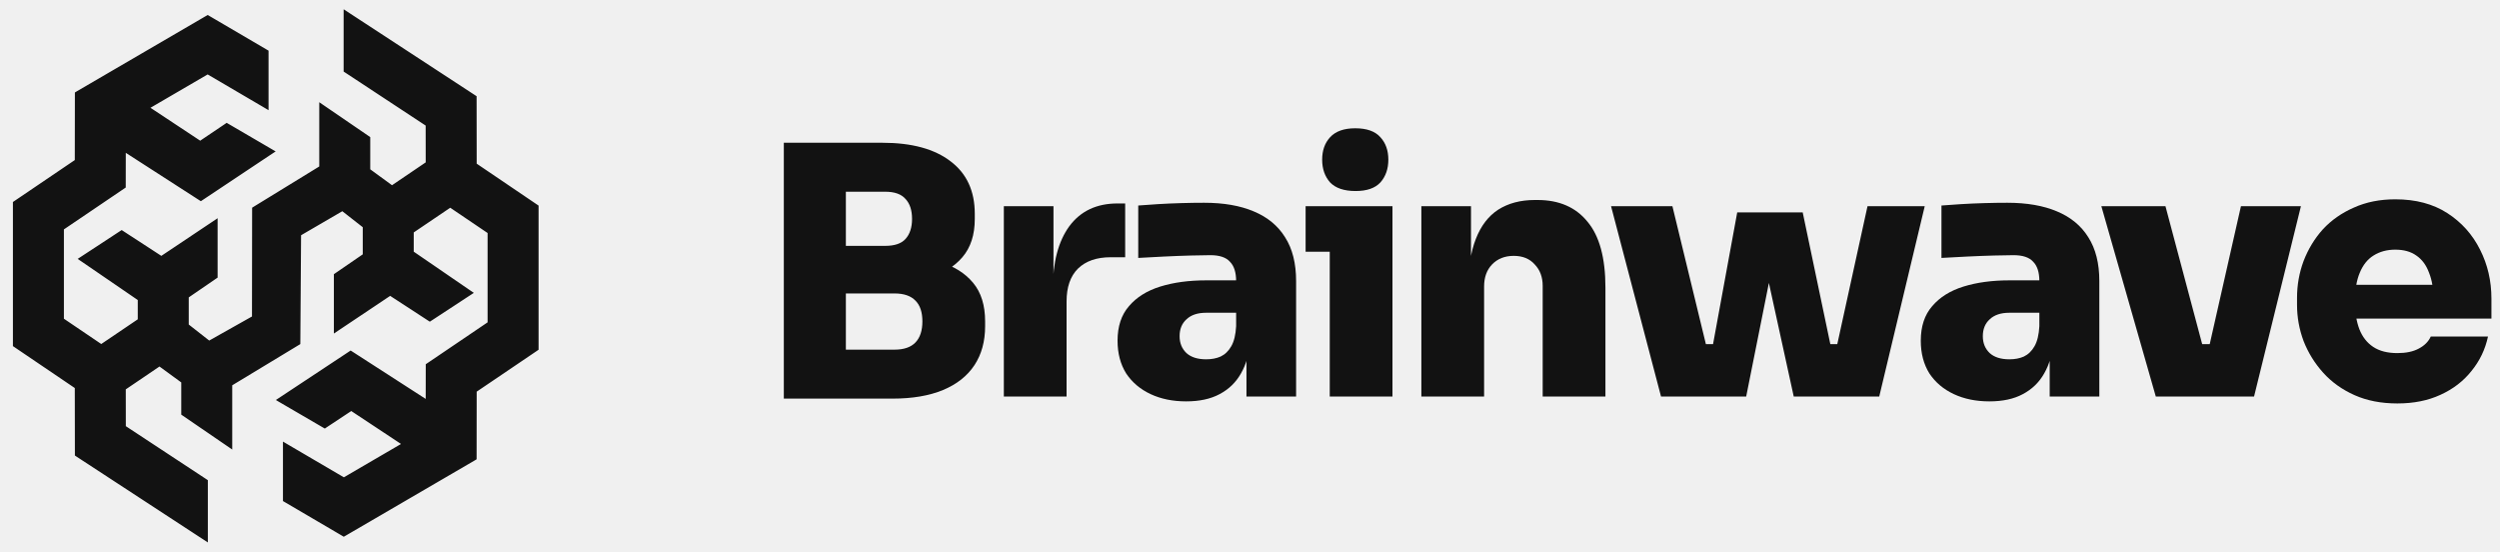
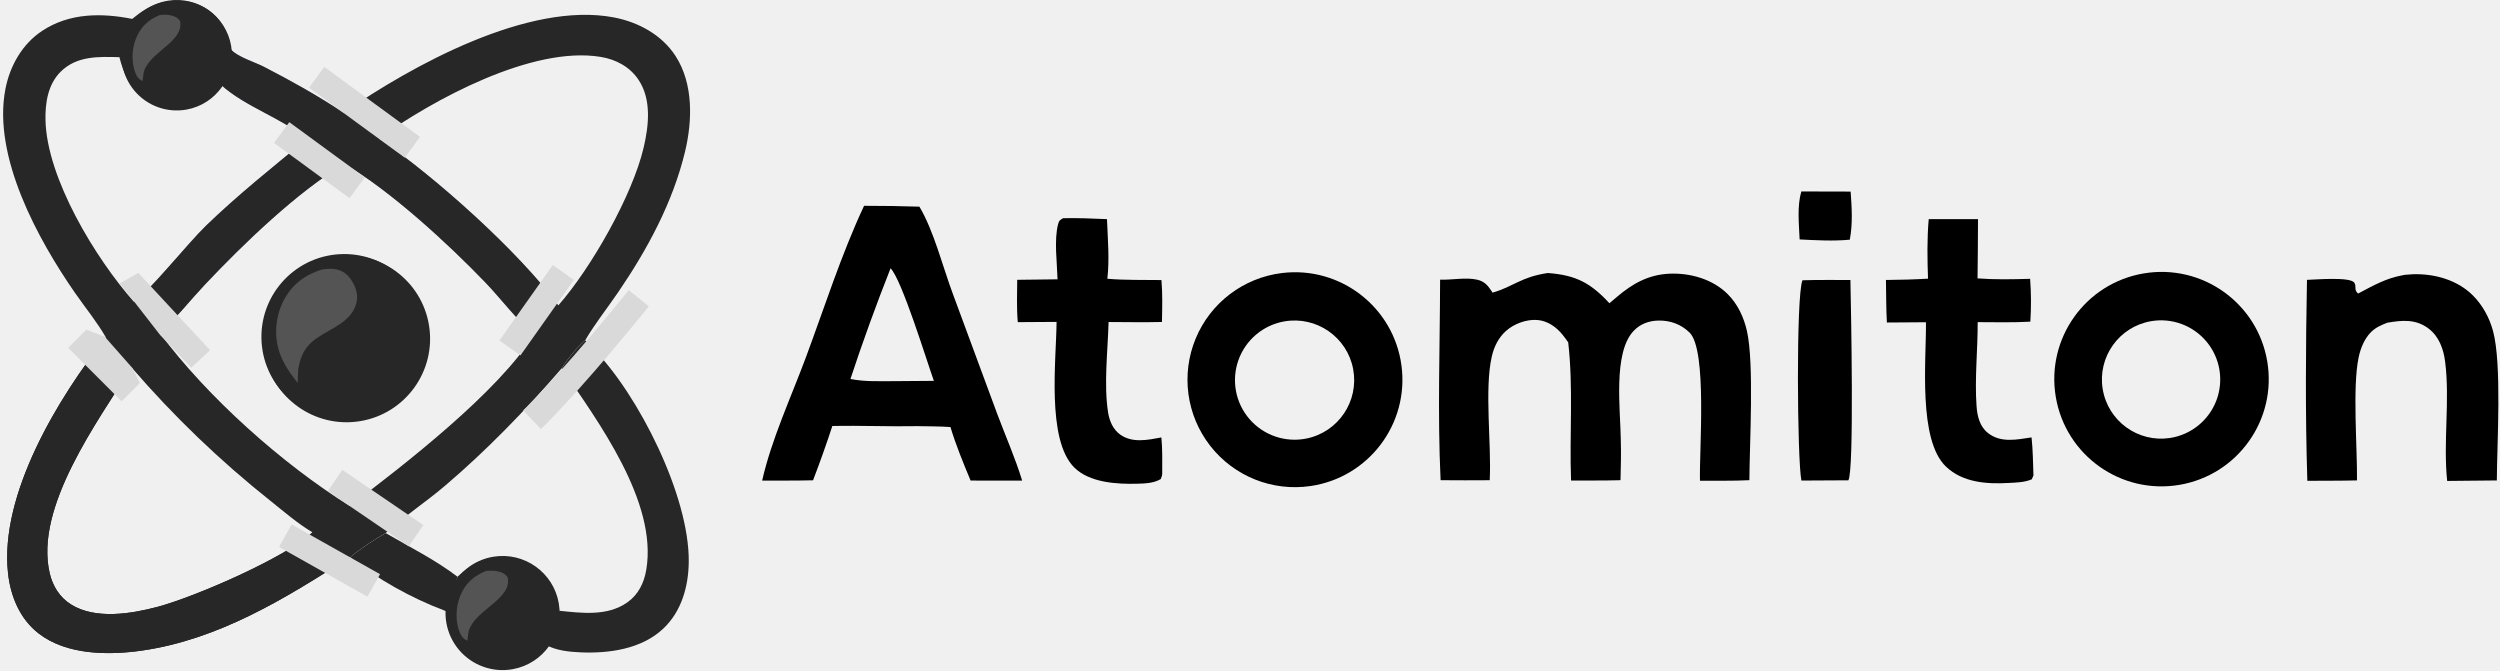
- <svg xmlns="http://www.w3.org/2000/svg" width="145" height="32" viewBox="0 0 145 32" fill="none">
-   <g clip-path="url(#clip0_680_19454)">
-     <path d="M15.457 6.171L15.27 6.061L12.049 4.172L8.494 6.244L11.617 8.31L13.093 7.316L13.157 7.272L13.226 7.312L15.584 8.688L15.757 8.789L15.59 8.899L11.722 11.475L11.653 11.52L11.584 11.476L7.174 8.635L7.171 10.743V10.81L7.116 10.847L3.583 13.239V18.552L5.875 20.104L8.119 18.586V17.336L4.887 15.123L4.732 15.018L4.889 14.915L6.992 13.537L7.061 13.493L7.129 13.537L9.362 14.99L12.308 13.021L12.502 12.891V16.035L12.447 16.072L10.827 17.183V18.883L12.128 19.902L14.746 18.429L14.754 12.185V12.116L14.813 12.079L18.65 9.725V6.166L18.846 6.3L21.304 7.981L21.358 8.019V9.884L22.743 10.896L24.826 9.484L24.823 7.216L20.12 4.12L20.064 4.084V0.769L20.258 0.896L27.473 5.611L27.529 5.648V5.716L27.534 9.559L31.07 11.954L31.125 11.991V20.219L31.07 20.257L27.534 22.65L27.529 26.496V26.568L27.468 26.605L20.011 30.95L19.947 30.986L19.885 30.949L16.605 29.026L16.543 28.99V25.831L16.73 25.941L19.951 27.829L23.505 25.757L20.381 23.69L18.906 24.666L18.842 24.709L18.774 24.67L16.416 23.296L16.242 23.194L16.41 23.083L20.279 20.525L20.347 20.48L20.416 20.524L24.825 23.366L24.829 21.259V21.192L24.884 21.155L28.417 18.762V13.449L26.124 11.898L23.881 13.415V14.663L27.113 16.879L27.268 16.984L27.111 17.087L25.008 18.465L24.939 18.509L24.871 18.465L22.637 17.011L19.692 18.981L19.498 19.111V15.967L19.553 15.93L21.173 14.818V13.117L19.872 12.1L17.345 13.572L17.302 19.816L17.301 19.887L17.241 19.923L13.35 22.277V25.836L13.154 25.702L10.696 24.02L10.642 23.983V22.117L9.256 21.105L7.173 22.517L7.176 24.785L11.88 27.881L11.935 27.918V31.231L11.742 31.105L4.527 26.391L4.471 26.354V26.286L4.465 22.44L0.93 20.046L0.875 20.009V11.782L0.93 11.745L4.465 9.35L4.471 5.506V5.434L4.532 5.397L11.989 1.05L12.053 1.014L12.115 1.051L15.396 2.974L15.457 3.01V6.171Z" fill="#121212" stroke="#121212" stroke-width="0.25" />
-   </g>
-   <path d="M139.101 23.4C138.168 23.4 137.341 23.24 136.621 22.92C135.901 22.6 135.295 22.167 134.801 21.62C134.308 21.073 133.928 20.46 133.661 19.78C133.408 19.1 133.281 18.4 133.281 17.68V17.28C133.281 16.533 133.408 15.82 133.661 15.14C133.928 14.447 134.301 13.833 134.781 13.3C135.275 12.767 135.875 12.347 136.581 12.04C137.288 11.72 138.088 11.56 138.981 11.56C140.168 11.56 141.175 11.827 142.001 12.36C142.828 12.893 143.461 13.6 143.901 14.48C144.341 15.347 144.561 16.293 144.561 17.32V18.48H134.801V16.52H142.461L141.201 17.4C141.201 16.773 141.115 16.247 140.941 15.82C140.781 15.38 140.535 15.047 140.201 14.82C139.881 14.593 139.475 14.48 138.981 14.48C138.501 14.48 138.081 14.593 137.721 14.82C137.375 15.033 137.108 15.367 136.921 15.82C136.735 16.26 136.641 16.82 136.641 17.5C136.641 18.113 136.728 18.647 136.901 19.1C137.075 19.54 137.341 19.88 137.701 20.12C138.061 20.36 138.528 20.48 139.101 20.48C139.608 20.48 140.021 20.393 140.341 20.22C140.675 20.047 140.908 19.813 141.041 19.52H144.361C144.201 20.267 143.881 20.933 143.401 21.52C142.935 22.107 142.335 22.567 141.601 22.9C140.881 23.233 140.048 23.4 139.101 23.4Z" fill="#121212" />
-   <path d="M125.087 23L121.927 11.96H125.647L128.587 23H125.087ZM126.247 23V19.96H129.787V23H126.247ZM127.527 23L130.027 11.96H133.507L130.787 23H127.527Z" fill="#121212" />
-   <path d="M118.93 23V19.76H118.33V16.3C118.33 15.793 118.21 15.42 117.97 15.18C117.743 14.926 117.363 14.8 116.83 14.8C116.576 14.8 116.203 14.806 115.71 14.82C115.216 14.833 114.696 14.853 114.15 14.88C113.603 14.906 113.103 14.933 112.65 14.96V11.92C112.97 11.893 113.35 11.866 113.79 11.84C114.23 11.813 114.683 11.793 115.15 11.78C115.63 11.766 116.07 11.76 116.47 11.76C117.603 11.76 118.563 11.926 119.35 12.26C120.15 12.593 120.756 13.093 121.17 13.76C121.596 14.426 121.81 15.273 121.81 16.3V23H118.93ZM115.43 23.28C114.656 23.28 113.97 23.14 113.37 22.86C112.77 22.58 112.296 22.18 111.95 21.66C111.616 21.126 111.45 20.493 111.45 19.76C111.45 18.933 111.67 18.266 112.11 17.76C112.55 17.24 113.156 16.86 113.93 16.62C114.703 16.38 115.59 16.26 116.59 16.26H118.73V18.14H116.59C116.096 18.14 115.716 18.266 115.45 18.52C115.183 18.76 115.05 19.086 115.05 19.5C115.05 19.9 115.183 20.226 115.45 20.48C115.716 20.72 116.096 20.84 116.59 20.84C116.91 20.84 117.19 20.786 117.43 20.68C117.683 20.56 117.89 20.36 118.05 20.08C118.21 19.8 118.303 19.413 118.33 18.92L119.17 19.72C119.103 20.48 118.916 21.126 118.61 21.66C118.316 22.18 117.903 22.58 117.37 22.86C116.85 23.14 116.203 23.28 115.43 23.28Z" fill="#121212" />
-   <path d="M98.839 23L100.799 12.32H104.599L106.839 23H104.079L101.759 12.4H103.439L101.319 23H98.839ZM98.159 23L98.139 19.96H100.339L100.359 23H98.159ZM96.379 23L93.479 11.96H97.039L99.719 23H96.379ZM105.059 23L105.079 19.96H107.279L107.259 23H105.059ZM105.939 23L108.359 11.96H111.679L109.039 23H105.939Z" fill="#121212" />
-   <path d="M82.472 23V11.96H85.352V16.7H85.192C85.192 15.553 85.339 14.607 85.632 13.86C85.926 13.1 86.359 12.533 86.932 12.16C87.519 11.787 88.226 11.6 89.052 11.6H89.212C90.466 11.6 91.432 12.02 92.112 12.86C92.806 13.687 93.152 14.96 93.152 16.68V23H89.512V16.58C89.512 16.073 89.359 15.66 89.052 15.34C88.759 15.007 88.352 14.84 87.832 14.84C87.312 14.84 86.892 15.007 86.572 15.34C86.266 15.66 86.112 16.087 86.112 16.62V23H82.472Z" fill="#121212" />
-   <path d="M77.156 23V11.96H80.796V23H77.156ZM75.756 14.6V11.96H80.796V14.6H75.756ZM78.656 11.08C77.99 11.08 77.496 10.913 77.176 10.58C76.87 10.233 76.716 9.793 76.716 9.26C76.716 8.727 76.87 8.293 77.176 7.96C77.496 7.613 77.983 7.44 78.636 7.44C79.303 7.44 79.79 7.613 80.096 7.96C80.403 8.293 80.556 8.727 80.556 9.26C80.556 9.793 80.403 10.233 80.096 10.58C79.79 10.913 79.31 11.08 78.656 11.08Z" fill="#121212" />
-   <path d="M72.324 23V19.76H71.724V16.3C71.724 15.793 71.604 15.42 71.364 15.18C71.138 14.926 70.758 14.8 70.224 14.8C69.971 14.8 69.598 14.806 69.104 14.82C68.611 14.833 68.091 14.853 67.544 14.88C66.998 14.906 66.498 14.933 66.044 14.96V11.92C66.364 11.893 66.744 11.866 67.184 11.84C67.624 11.813 68.078 11.793 68.544 11.78C69.024 11.766 69.464 11.76 69.864 11.76C70.998 11.76 71.958 11.926 72.744 12.26C73.544 12.593 74.151 13.093 74.564 13.76C74.991 14.426 75.204 15.273 75.204 16.3V23H72.324ZM68.824 23.28C68.051 23.28 67.364 23.14 66.764 22.86C66.164 22.58 65.691 22.18 65.344 21.66C65.011 21.126 64.844 20.493 64.844 19.76C64.844 18.933 65.064 18.266 65.504 17.76C65.944 17.24 66.551 16.86 67.324 16.62C68.098 16.38 68.984 16.26 69.984 16.26H72.124V18.14H69.984C69.491 18.14 69.111 18.266 68.844 18.52C68.578 18.76 68.444 19.086 68.444 19.5C68.444 19.9 68.578 20.226 68.844 20.48C69.111 20.72 69.491 20.84 69.984 20.84C70.304 20.84 70.584 20.786 70.824 20.68C71.078 20.56 71.284 20.36 71.444 20.08C71.604 19.8 71.698 19.413 71.724 18.92L72.564 19.72C72.498 20.48 72.311 21.126 72.004 21.66C71.711 22.18 71.298 22.58 70.764 22.86C70.244 23.14 69.598 23.28 68.824 23.28Z" fill="#121212" />
-   <path d="M58.246 23V11.96H61.126V16.76H61.086C61.086 15.213 61.406 14 62.046 13.12C62.699 12.24 63.632 11.8 64.846 11.8H65.286V14.92H64.446C63.632 14.92 62.999 15.14 62.546 15.58C62.106 16.02 61.886 16.653 61.886 17.48V23H58.246Z" fill="#121212" />
-   <path d="M48.68 23.12V20.28H51.9C52.447 20.28 52.853 20.14 53.12 19.86C53.387 19.58 53.52 19.173 53.52 18.64C53.52 18.107 53.387 17.706 53.12 17.44C52.853 17.16 52.447 17.02 51.9 17.02H48.68V14.82H51.78C52.807 14.82 53.727 14.947 54.54 15.2C55.353 15.44 55.993 15.84 56.46 16.4C56.927 16.96 57.16 17.706 57.16 18.64V18.92C57.16 19.8 56.953 20.553 56.54 21.18C56.127 21.806 55.52 22.287 54.72 22.62C53.92 22.953 52.94 23.12 51.78 23.12H48.68ZM45.48 23.12V8.28H49.08V23.12H45.48ZM48.68 16.46V14.26H51.36C51.907 14.26 52.3 14.127 52.54 13.86C52.793 13.58 52.92 13.193 52.92 12.7C52.92 12.193 52.793 11.806 52.54 11.54C52.3 11.26 51.907 11.12 51.36 11.12H48.68V8.28H51.2C52.907 8.28 54.227 8.64 55.16 9.36C56.093 10.066 56.56 11.08 56.56 12.4V12.7C56.56 13.62 56.32 14.36 55.84 14.92C55.373 15.466 54.733 15.86 53.92 16.1C53.12 16.34 52.213 16.46 51.2 16.46H48.68Z" fill="#121212" />
-   <defs>
-     <clipPath id="clip0_680_19454">
-       <rect width="32" height="32" fill="white" />
-     </clipPath>
-   </defs>
+ <svg xmlns="http://www.w3.org/2000/svg" width="679" height="182" viewBox="0 0 679 182" fill="none">
+   <path d="M62.782 13.5C64.582 15.485 69.16 16.849 71.678 18.146C79.11 21.973 86.346 26.005 93.305 30.643C96.103 33.02 99.428 36.291 102.897 37.607C117.901 47.73 141.081 68.519 151.63 82.951C150.026 86.005 147.55 88.475 145.065 90.82C140.257 86.846 136.171 81.236 131.813 76.702C121.75 66.23 105.916 51.657 93.521 44.485C80.701 52.142 66.041 66.288 55.757 77.192C51.62 81.576 47.814 86.406 43.488 90.585C40.681 88.356 38.451 84.91 36.389 81.99C40.387 79.403 50.935 66.157 55.967 61.293C64.649 52.899 74.066 45.413 83.366 37.739C76.303 31.897 66.668 29.072 59.96 22.985C61.234 19.787 62.187 16.888 62.782 13.5Z" fill="#7C8A9F" />
+   <path d="M420.38 74.15C427.975 74.712 431.99 76.81 437.12 82.363C437.81 81.768 438.505 81.178 439.205 80.594C443.415 77.006 447.785 74.58 453.43 74.336C459.1 74.091 465.195 75.826 469.26 79.9C471.98 82.621 473.63 86.187 474.47 89.906C476.455 98.746 475.185 120.421 475.13 130.416C470.68 130.646 466.175 130.536 461.715 130.561C461.475 122.606 463.75 95.106 458.885 90.326C456.6 88.076 453.655 87.009 450.465 87.065C447.81 87.112 445.415 88.002 443.6 89.976C438.08 95.971 440.115 111.396 440.205 119.356C440.32 123.046 440.225 126.731 440.13 130.421C435.66 130.546 431.17 130.491 426.7 130.516C426.235 118.046 427.355 105.391 425.925 92.986C425.43 92.276 424.93 91.576 424.385 90.906C422.67 88.796 420.325 87.132 417.545 86.91C414.615 86.677 411.28 87.908 409.085 89.831C407.015 91.651 405.79 94.141 405.175 96.801C403.13 105.686 405.11 120.611 404.61 130.426C400.165 130.461 395.72 130.461 391.27 130.421C390.405 112.376 391.1 94.031 391.13 75.958C394.295 76.072 398.14 75.266 401.17 75.959C403.13 76.408 404.035 77.436 405.095 79.038C405.19 79.186 405.285 79.335 405.38 79.484C411.165 77.806 413.025 75.241 420.38 74.15Z" fill="black" />
+   <path d="M234.682 55.897C239.693 55.892 244.704 55.969 249.712 56.128C253.657 62.735 256.075 72.585 258.863 80.001L270.868 112.476C273.118 118.481 275.743 124.401 277.618 130.531L263.616 130.521C261.626 125.751 259.638 120.931 258.141 115.986C255.193 115.776 252.202 115.801 249.245 115.741C241.524 115.896 233.796 115.531 226.064 115.701C224.441 120.661 222.694 125.576 220.824 130.446C216.221 130.561 211.604 130.511 207 130.531C209.53 119.356 214.828 107.936 218.829 97.191C223.933 83.481 228.482 69.122 234.682 55.897ZM230.981 102.931C234.825 103.711 238.889 103.511 242.801 103.521L253.64 103.441C251.74 98.141 244.916 75.862 241.875 72.874C238.01 82.666 234.271 92.921 230.981 102.931Z" fill="black" />
+   <path d="M348.19 74.155C364.045 72.228 378.505 83.407 380.635 99.24C382.765 115.07 371.775 129.675 355.97 132.005C345.565 133.54 335.14 129.36 328.679 121.065C322.217 112.765 320.719 101.635 324.758 91.92C328.797 82.211 337.748 75.424 348.19 74.155ZM354.835 119.105C363.51 117.34 369.16 108.935 367.515 100.235C365.87 91.535 357.545 85.769 348.82 87.292C343.072 88.295 338.308 92.32 336.354 97.82C334.399 103.32 335.557 109.445 339.383 113.85C343.21 118.26 349.115 120.265 354.835 119.105Z" fill="black" />
+   <path d="M582.23 74.259C598.08 71.588 613.1 82.267 615.78 98.117C618.465 113.966 607.795 128.991 591.945 131.686C576.08 134.381 561.04 123.696 558.355 107.831C555.67 91.966 566.365 76.933 582.23 74.259ZM589.36 118.956C595.075 118.086 599.88 114.216 601.95 108.816C604.02 103.421 603.03 97.326 599.355 92.862C595.68 88.397 589.895 86.251 584.2 87.24C575.52 88.746 569.675 96.957 571.09 105.652C572.505 114.342 580.65 120.276 589.36 118.956Z" fill="black" />
+   <path d="M653.24 74.635C653.96 74.559 654.68 74.507 655.405 74.482C661.305 74.316 667.48 76.043 671.705 80.311C674.305 82.938 676.125 86.3 677.095 89.857C679.555 98.892 678.185 120.372 678.14 130.487L664.65 130.622C663.54 119.917 665.43 108.862 664.105 98.282C663.675 94.822 662.45 91.382 659.57 89.212C656.1 86.599 652.4 86.967 648.4 87.649C646.765 88.282 645.255 88.922 643.99 90.172C642.165 91.987 641.12 94.597 640.6 97.082C638.9 105.232 640.25 121.442 640.16 130.477C635.67 130.592 631.165 130.552 626.675 130.587C626.1 112.472 626.24 94.137 626.575 76.01C628.795 75.958 638.37 75.106 639.44 76.8C640.1 77.844 639.25 78.781 640.475 79.727C644.5 77.59 647.99 75.596 652.505 74.765L653.24 74.635Z" fill="black" />
+   <path d="M288.73 59.262C292.716 59.181 296.675 59.341 300.657 59.516C300.864 64.853 301.37 70.401 300.757 75.709C305.605 76.131 310.58 75.992 315.448 76.065C315.775 79.859 315.658 83.65 315.59 87.452C310.762 87.566 305.922 87.479 301.092 87.46C300.882 95.246 299.757 104.351 300.955 112.006C301.32 114.341 302.29 116.641 304.265 118.046C307.58 120.396 311.736 119.496 315.43 118.806C315.749 122.056 315.652 125.361 315.658 128.631C315.644 129.186 315.449 129.596 315.261 130.116C313.383 131.236 311.066 131.316 308.919 131.376C303.329 131.536 295.876 131.096 291.736 126.936C284.192 119.361 286.889 97.661 286.964 87.427L276.428 87.495C276.096 83.69 276.251 79.814 276.276 75.996L287.229 75.861C287.104 71.363 286.255 65.161 287.384 60.861C287.651 59.845 287.886 59.774 288.73 59.262Z" fill="black" />
+   <path d="M523.84 59.524L537.225 59.512C537.21 64.878 537.17 70.244 537.1 75.61C541.885 75.966 546.595 75.865 551.38 75.728C551.67 79.6 551.69 83.486 551.44 87.36C546.69 87.64 541.895 87.502 537.14 87.492C537.16 94.992 536.29 102.912 536.835 110.362C537.035 113.067 537.7 115.842 539.93 117.607C543.415 120.362 547.755 119.392 551.77 118.802C552.14 122.217 552.16 125.697 552.285 129.132L551.83 130.182C549.8 131.047 547.625 131.052 545.445 131.177C539.545 131.507 533.09 131.047 528.565 126.772C520.88 119.507 523.195 97.812 523.09 87.522L512.475 87.594C512.265 83.757 512.295 79.882 512.225 76.039C516.045 76.009 519.835 75.911 523.65 75.685C523.46 70.335 523.37 64.86 523.84 59.524Z" fill="black" />
+   <path d="M489.545 76.122C493.88 75.991 498.235 76.053 502.57 76.044C502.735 83.72 503.63 128.055 502.01 130.45L489.26 130.52C488.13 124.885 487.78 80.396 489.545 76.122Z" fill="black" />
+   <path d="M35.906 5.133C38.436 3.059 40.746 1.49 43.958 0.679C48.047 -0.353 52.595 0.131 56.176 2.455C60.154 5.036 61.941 8.977 62.782 13.499C64.582 15.484 69.16 16.848 71.678 18.145C79.11 21.971 86.346 26.004 93.305 30.642C112.077 17.663 143.597 0.347 166.663 4.717C173.317 5.978 179.725 9.412 183.479 15.21C188.354 22.74 188.077 32.803 186.052 41.204C182.725 55.006 175.843 67.716 167.891 79.374C164.943 83.694 161.592 87.904 158.953 92.409C156.597 94.459 154.222 97.369 152.573 100.019C142.75 111.394 132.152 122.349 120.688 132.084C115.525 136.469 109.742 140.249 104.744 144.779C101.411 146.754 98.022 148.904 95.046 151.394L94.695 151.494C77.407 162.614 59.339 173.704 38.549 176.699C29.469 178.009 18.078 177.934 10.484 172.039C5.378 168.084 2.862 161.939 2.176 155.659C-0.154 134.319 15.807 107.954 28.768 91.659C26.362 87.454 23.11 83.504 20.34 79.502C10.298 64.999 -2.053 42.559 1.462 24.216C2.671 17.91 6.022 11.97 11.453 8.378C18.829 3.5 27.563 3.473 35.906 5.133ZM95.012 137.434C109.749 126.279 135.371 106.479 145.065 90.819C140.257 86.844 136.171 81.234 131.813 76.701C121.75 66.228 105.916 51.656 93.521 44.484C80.701 52.141 66.041 66.287 55.757 77.191C51.62 81.574 47.814 86.404 43.488 90.584C56.351 107.874 76.751 126.079 95.012 137.434ZM151.63 82.949C160.587 72.779 171.768 53.065 174.811 40.099C176.208 34.146 177.005 27.087 173.454 21.723C171.069 18.123 167.293 16.129 163.098 15.445C144.53 12.416 117.633 27.062 102.897 37.606C117.901 47.728 141.081 68.517 151.63 82.949ZM35.693 99.754C26.646 114.364 9.288 137.684 13.5 155.689C14.326 159.214 16.222 162.264 19.336 164.199C25.963 168.309 35.657 166.714 42.797 164.819C52.773 162.169 77.493 151.504 84.863 144.584C80.881 142.209 77.103 138.954 73.48 136.049C59.772 125.164 47.121 113.009 35.693 99.754ZM83.366 37.738C76.303 31.896 66.668 29.07 59.96 22.984C57.084 26.38 53.765 28.967 49.203 29.458C45.291 29.845 41.39 28.623 38.397 26.073C35.033 23.225 33.485 19.697 32.431 15.529C26.771 15.376 20.883 15.143 16.516 19.439C13.019 22.879 12.246 27.956 12.356 32.655C12.727 48.468 25.986 70.259 36.389 81.989C40.387 79.402 50.935 66.156 55.967 61.292C64.649 52.898 74.066 45.412 83.366 37.738Z" fill="#272727" />
+   <path d="M90.491 69.608C102.861 67.598 114.517 75.999 116.522 88.369C118.528 100.739 110.123 112.394 97.752 114.394C85.387 116.394 73.74 107.994 71.735 95.629C69.73 83.264 78.126 71.616 90.491 69.608Z" fill="#272727" />
+   <path d="M28.768 91.659C31.19 93.974 34.042 96.829 35.693 99.754C26.646 114.364 9.288 137.684 13.5 155.689C14.326 159.214 16.222 162.264 19.336 164.199C25.963 168.309 35.657 166.714 42.797 164.819C52.773 162.169 77.493 151.504 84.863 144.584C88.515 145.899 91.777 149.004 94.695 151.494C77.407 162.614 59.339 173.704 38.549 176.699C29.469 178.009 18.078 177.934 10.484 172.039C5.378 168.084 2.862 161.939 2.176 155.659C-0.154 134.319 15.807 107.954 28.768 91.659Z" fill="#272727" />
+   <path d="M152.573 100.019C154.222 97.369 156.597 94.459 158.953 92.409C159.644 93.159 160.329 93.904 161.046 94.629C173.372 107.099 187.275 134.724 187.066 152.604C186.989 159.284 185.13 166.024 180.139 170.739C174.247 176.299 165.391 177.524 157.594 177.174C154.418 177.029 151.116 176.684 148.276 175.164L149.049 173.494C150.224 170.959 151 168.549 151.725 165.864C157.931 166.504 164.895 167.449 170.349 163.629C173.369 161.514 174.925 158.324 175.529 154.754C178.647 136.309 162.384 114.404 152.573 100.019Z" fill="#272727" />
+   <path d="M124.258 156.639C127.989 153.224 131.781 150.969 137.067 151.289C141.393 151.524 145.417 153.589 148.135 156.959C150.207 159.549 151.244 162.619 151.725 165.864C151 168.549 150.224 170.959 149.049 173.494L148.276 175.164C146.292 176.909 143.623 178.509 141.048 179.154C136.851 180.199 132.409 179.629 128.753 177.254C124.896 174.754 122.697 170.904 121.666 166.504C122.228 163.094 123.123 159.909 124.258 156.639Z" fill="#272727" />
+   <path d="M104.744 144.779C111.199 148.539 118.337 152.109 124.258 156.639C123.123 159.909 122.228 163.094 121.666 166.504C121.123 165.954 121.367 166.079 120.701 165.829C111.478 162.319 102.831 157.454 95.046 151.394C98.022 148.904 101.411 146.754 104.744 144.779Z" fill="#272727" />
+   <path d="M45.618 0.192C53.738 -1.113 61.394 4.364 62.782 12.47C64.171 20.576 58.773 28.288 50.68 29.758C45.371 30.722 39.953 28.762 36.492 24.623C33.032 20.485 32.061 14.807 33.948 9.753C35.835 4.699 40.29 1.049 45.618 0.192Z" fill="#272727" />
+   <path d="M43.425 4.061C44.404 3.989 45.437 3.937 46.405 4.165C47.514 4.425 48.245 4.775 48.897 5.734C50.074 11.223 40.819 14.027 39.138 19.309C39.1 19.435 39.062 19.561 39.024 19.687L38.719 22C37.835 21.605 37.37 21.121 36.966 20.251C35.675 17.48 35.736 13.632 36.806 10.802C38.098 7.374 40.087 5.479 43.425 4.061Z" fill="#555455" />
+   <path d="M92.019 69.05C104.432 68.23 115.155 77.642 115.953 90.058C116.751 102.474 107.32 113.18 94.901 113.955C82.516 114.729 71.842 105.327 71.047 92.942C70.251 80.557 79.635 69.867 92.019 69.05Z" fill="#272727" />
+   <path d="M87.461 73.184C88.498 73.061 89.542 72.935 90.589 73.038C92.452 73.222 93.99 74.114 95.086 75.594C96.397 77.365 97.347 79.705 96.879 81.916C95.723 87.379 90.097 89.013 86.053 91.82C82.791 94.085 81.625 96.626 80.984 100.346L80.847 104C78.832 101.445 76.985 98.855 75.925 95.766C74.375 91.247 74.8 85.947 76.993 81.693C79.246 77.321 82.76 74.663 87.461 73.184Z" fill="#555455" />
+   <path d="M489.24 52L502.63 52.033C502.95 56.453 503.23 60.717 502.405 65.1C497.845 65.523 493.34 65.26 488.78 65.029C488.6 60.855 488.06 56.04 489.24 52Z" fill="black" />
+   <path d="M134.039 151.199C142.429 149.85 150.341 155.509 151.775 163.886C153.21 172.262 147.632 180.231 139.269 181.75C133.783 182.746 128.185 180.72 124.609 176.444C121.033 172.168 120.03 166.301 121.98 161.078C123.93 155.856 128.533 152.084 134.039 151.199Z" fill="#272727" />
+   <path d="M131.996 155.065C133.051 154.989 134.163 154.934 135.205 155.174C136.399 155.448 137.187 155.818 137.889 156.831C139.157 162.624 129.189 165.584 127.38 171.16C127.339 171.292 127.298 171.426 127.257 171.559L126.928 174C125.976 173.583 125.476 173.072 125.041 172.154C123.65 169.229 123.715 165.167 124.868 162.18C126.259 158.562 128.402 156.561 131.996 155.065Z" fill="#555455" />
+   <path d="M176.222 83.2C160.974 102.06 150.399 113.223 146.91 116.537L142.09 111.463C145.268 108.444 155.627 97.54 170.778 78.8L176.222 83.2Z" fill="#D9D9D9" />
+   <path d="M103.216 155.949L99.784 162.051L75.784 148.551L79.216 142.449L103.216 155.949ZM114.972 142.608L111.028 148.392L89.028 133.392L92.972 127.608L114.972 142.608Z" fill="#D9D9D9" />
+   <path d="M57.065 95.118L51.935 99.882L43.5 91L36.5 82L32.5 77L37.565 74.118L57.065 95.118ZM99.066 48.176L94.934 53.824L74.434 38.824L78.566 33.176L99.066 48.176ZM114.065 37.174L109.935 42.826L83.935 23.826L88.065 18.174L114.065 37.174Z" fill="#D9D9D9" />
+   <path d="M155.857 76.022L141.357 96.522L135.643 92.478L150.143 71.978L155.857 76.022Z" fill="#D9D9D9" />
+   <path d="M37.975 104.025L33.025 108.975L18.525 94.475L23.475 89.525L28.5 91.5L36 100L37.975 104.025Z" fill="#D9D9D9" />
</svg>
